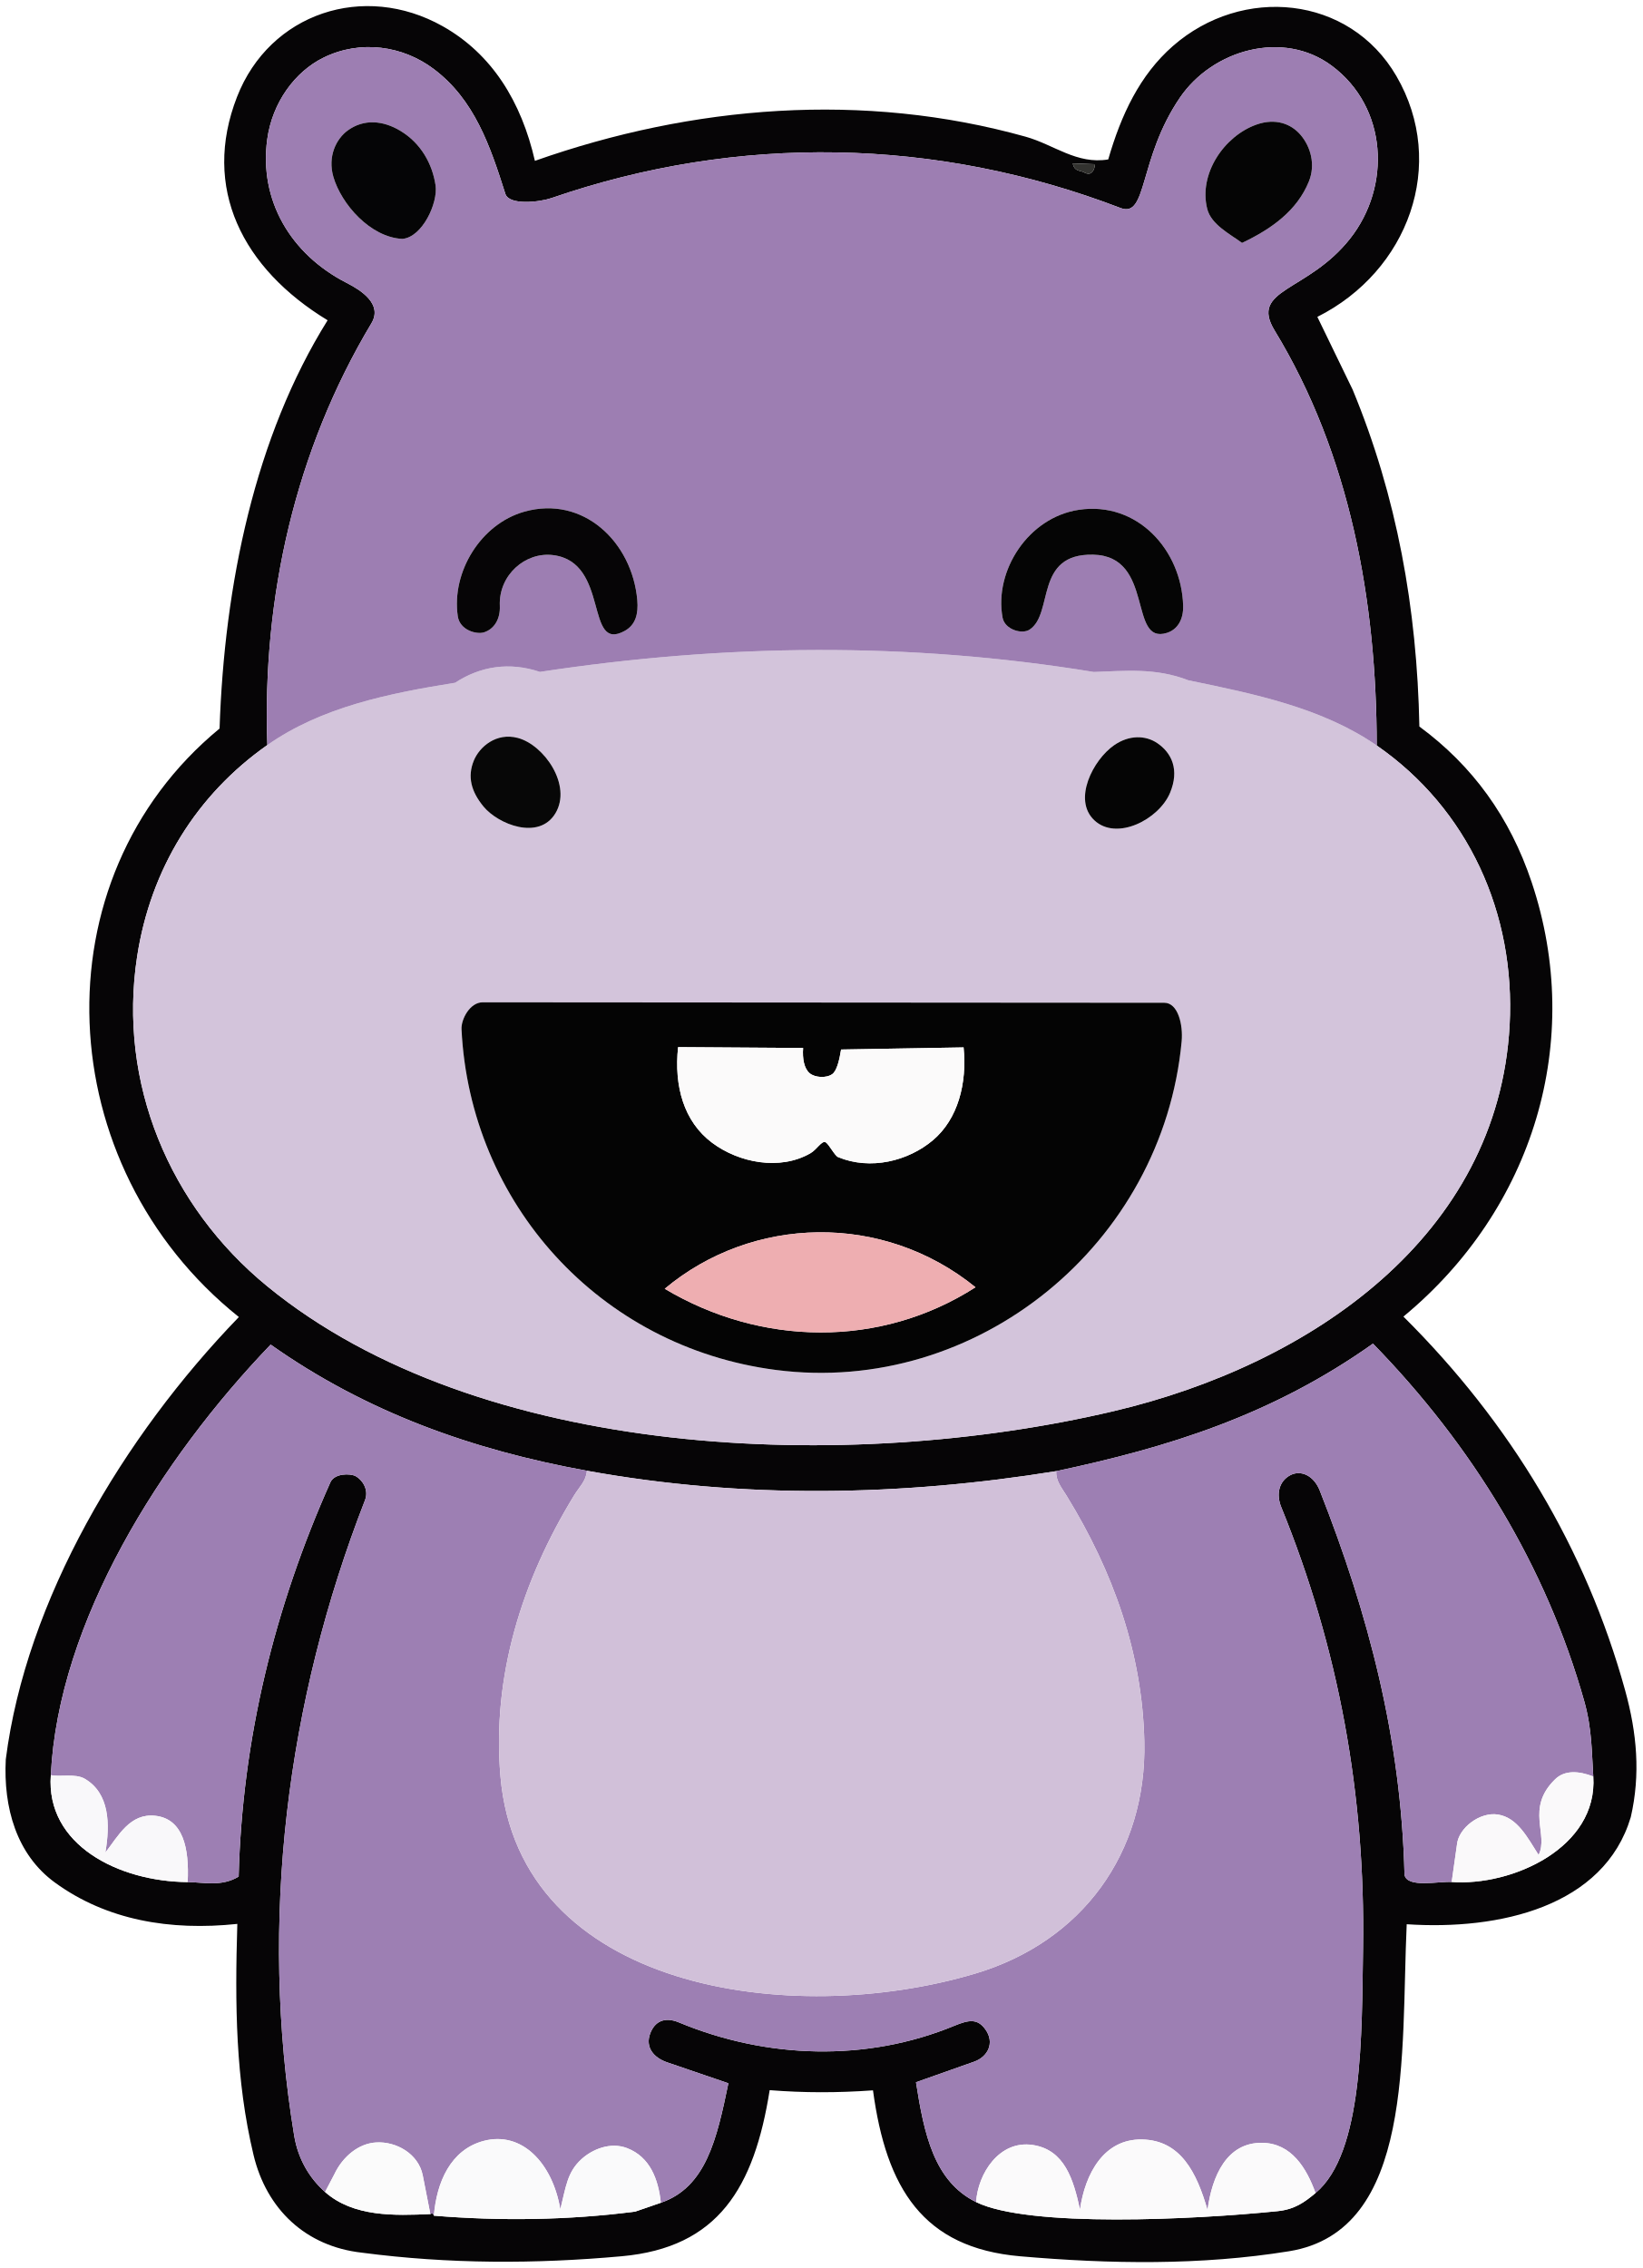
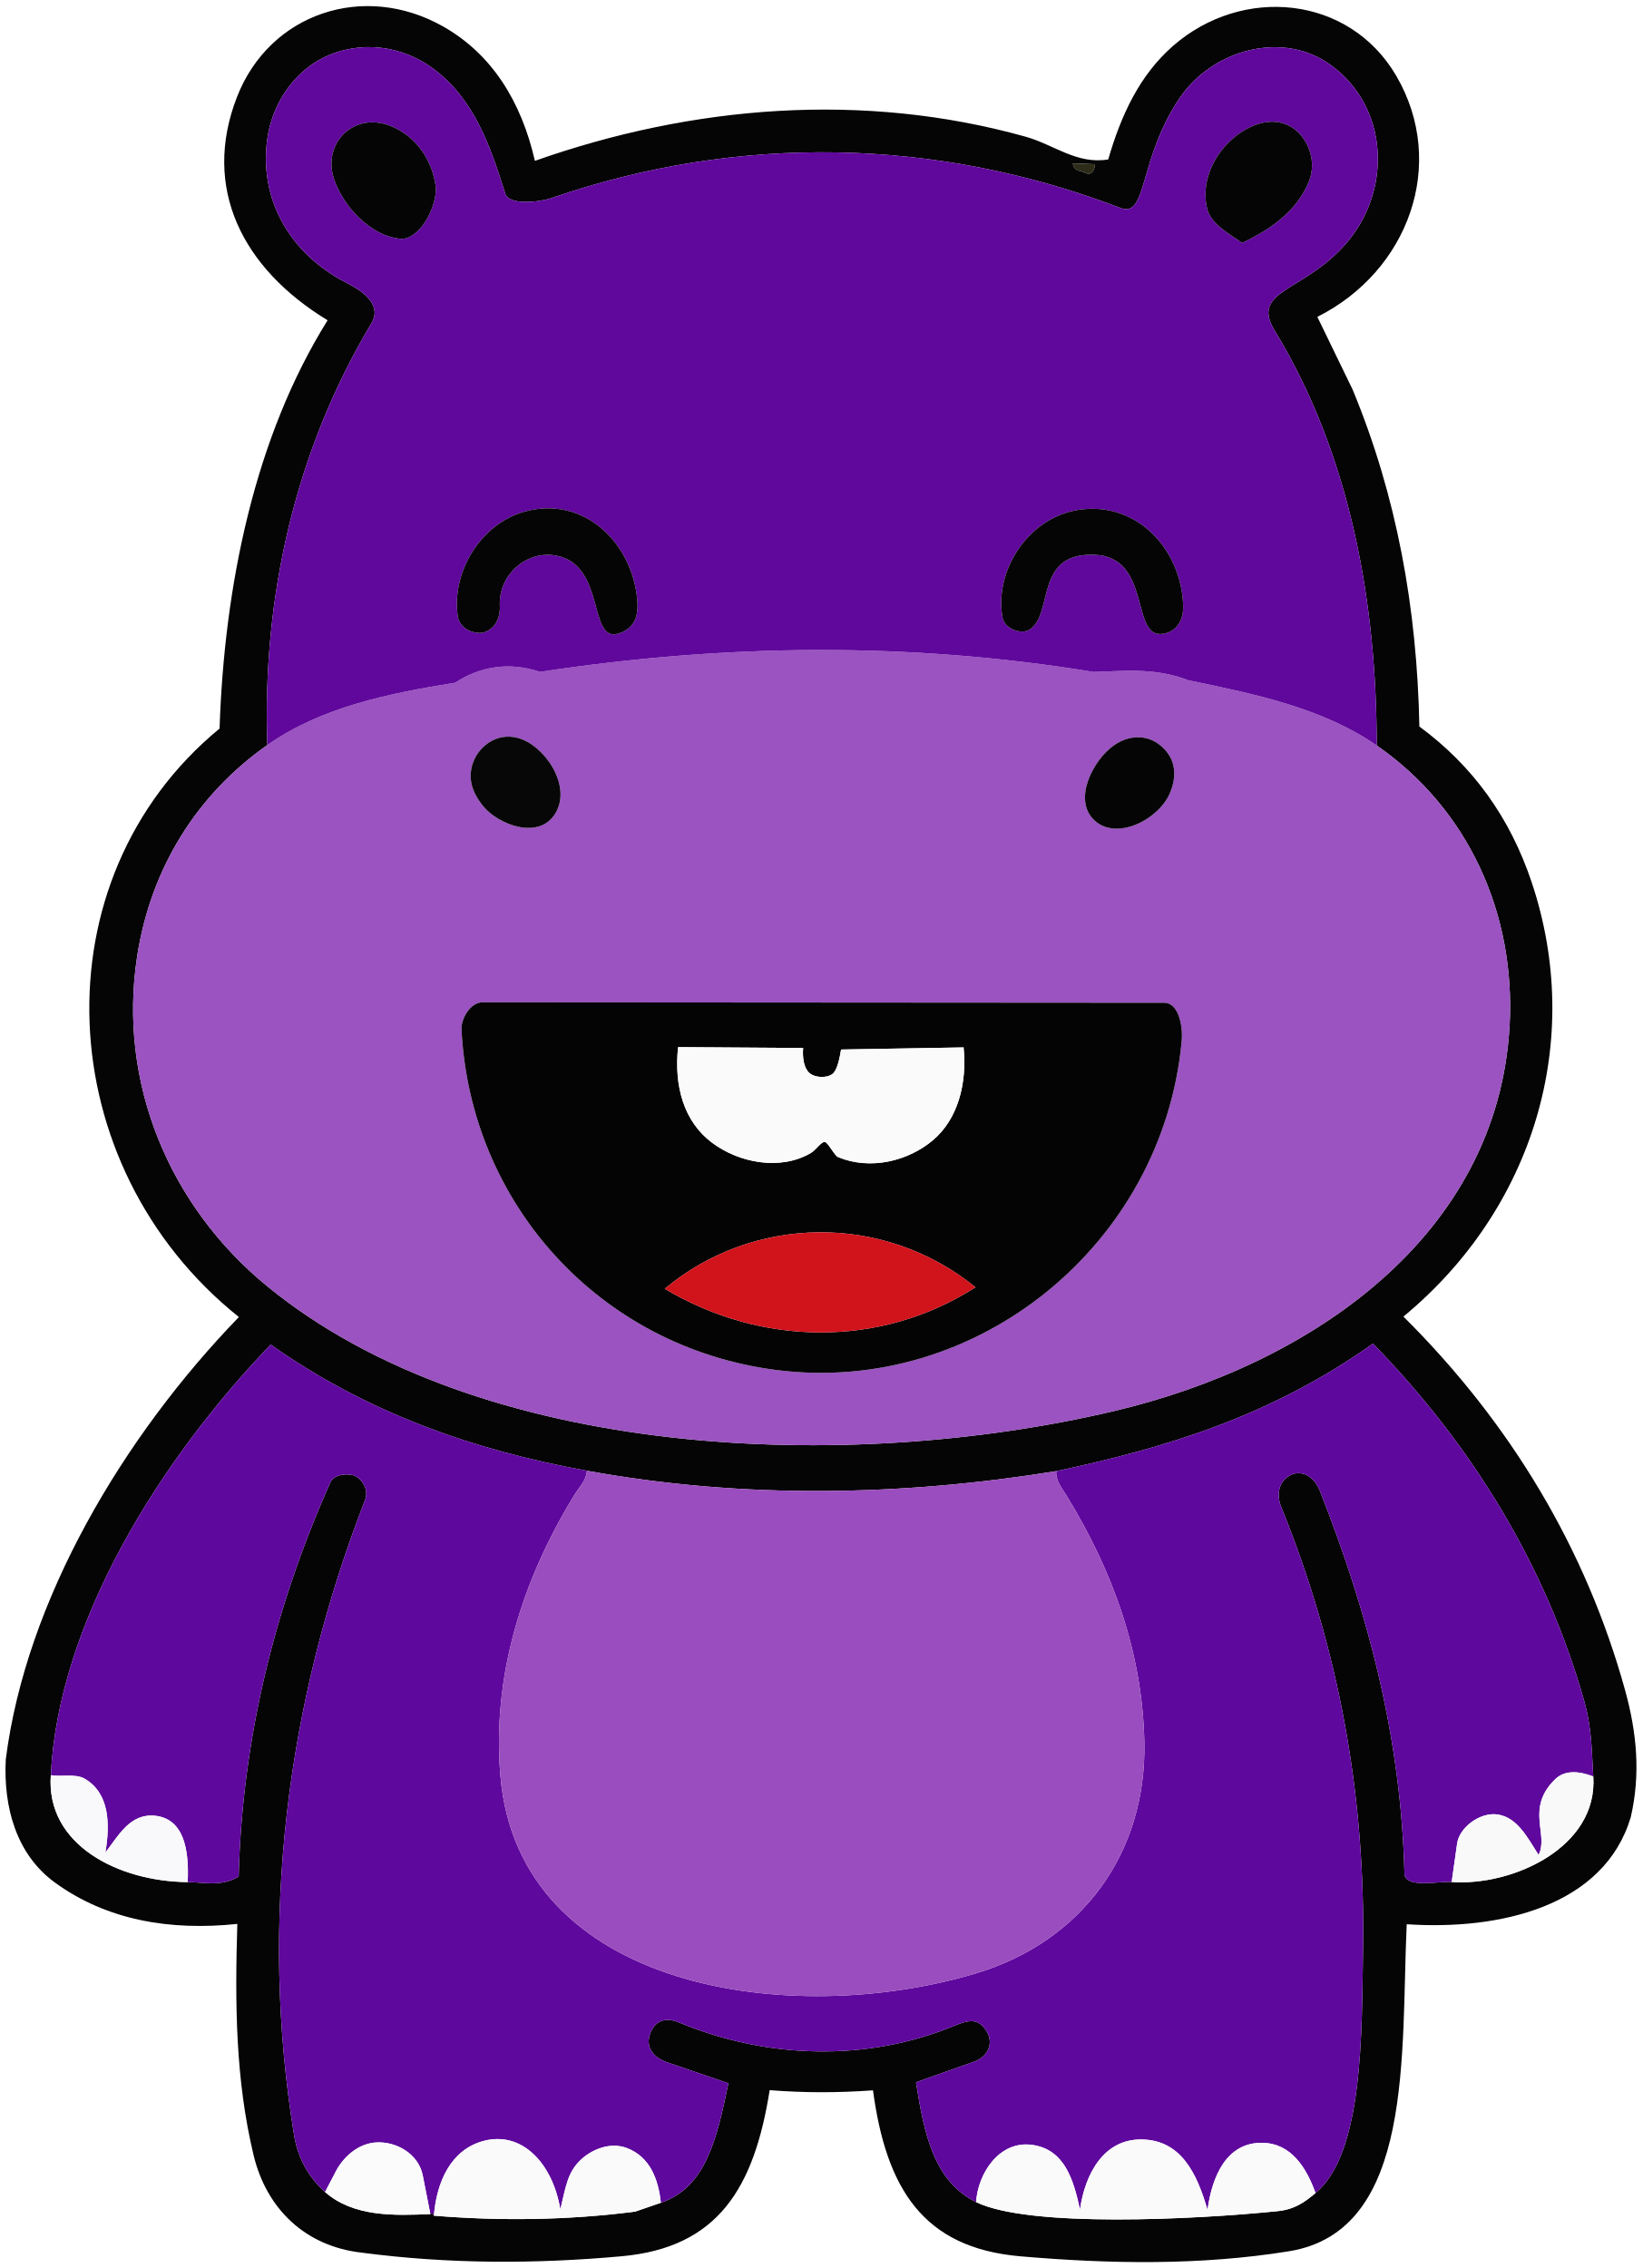
<svg xmlns="http://www.w3.org/2000/svg" viewBox="20.0 20.5 286.1 395.0" width="286" height="395">
  <path fill="#060506" d="M197.727 413.528c-16.959-1.472-23.332-11.858-25.637-28.911-6.224.443-11.98.44-18-.033-2.701 16.998-8.949 27.416-25.772 28.937-15.057 1.362-30.095 1.369-45.253-.619-9.804-1.088-16.632-7.561-18.898-17.037-3.132-13.096-3.25-26.189-2.822-40.245-11.696 1.238-22.738-.629-31.77-7.2-6.71-4.882-9.003-13.086-8.568-21.467 3.537-27.773 20.428-56.205 40.608-77.065-32.92-26.319-35.316-76.22-3.363-102.528.83-25.004 6.149-50.844 18.823-71.13-14.841-9.016-21.973-23.052-15.776-38.933 5.699-14.602 22.108-20.012 35.827-12.296 8.585 4.828 13.711 13.155 16.063 23.453 27.516-9.71 57.31-12.093 85.499-4.204 4.943 1.383 8.897 4.871 14.385 3.957 2.239-7.754 5.485-14.697 11.262-19.755 12.078-10.577 30.752-8.882 38.955 5.256 8.893 15.33 2.083 33.963-13.785 41.93l6.148 12.676c7.688 18.554 11.222 38.097 11.626 58.696 9.298 6.848 15.777 15.814 19.563 27.126 9.249 27.636.307 56.952-22.345 75.675 18.69 18.559 31.805 40.467 38.617 65.078 2.082 7.52 2.705 14.691.996 22.126-4.647 15.584-22.863 19.746-39.038 18.663-1.032 22.436 1.39 53.431-20.494 56.972-15.374 2.487-31.199 2.237-46.851.878M66.573 150.237c-12.358 8.677-20.337 21.578-22.684 36.843-3.386 22.02 5.628 43.493 22.66 57.439 37.016 30.311 101.251 32.651 147.47 21.768 34.422-8.106 67.009-30.57 68.983-67.251 1.049-19.487-7.22-37.69-23.155-48.725-.016-25.177-4.661-50.742-17.79-72.305-4.438-7.289 5.757-6.64 13.141-15.989 7.202-9.118 6.556-22.868-3.164-30.119-8.495-6.336-20.792-2.803-26.478 5.554-7.266 10.677-5.624 21.028-10.341 19.218-32.012-12.283-66.625-12.964-99.151-1.727-2.045.706-7.371 1.32-8.025-.749-2.666-8.425-5.407-16.418-12.469-21.736-5.373-4.048-12.748-5.162-19.22-1.98-4.923 2.419-8.91 7.759-9.794 14.233-1.444 10.586 4.05 20.021 13.874 25.027 2.464 1.255 6.273 3.686 4.284 7.006-13.26 22.132-19.054 47.707-18.14 73.493M210.776 49.042 206.9 48.9c.294 1.482 1.327 1.185 1.997 1.578.437.256 1.615.682 1.879-1.436M28.855 329.695c-.904 12.176 11.822 18.55 23.841 18.641 2.794.021 5.85.854 8.884-.956.61-23.978 6.261-46.913 15.97-68.675.722-1.619 3.44-1.593 4.398-1.099 1.083.56 2.375 2.306 1.647 4.174-13.67 35.069-18.503 73.392-12.344 110.732.664 4.027 2.618 7.37 5.38 9.817 4.929 4.366 12.12 4.124 18.346 3.842.215-.125.5-.175.611.283 11.646.952 23.343.797 35.063-.707l4.481-1.544c7.873-2.712 9.752-11.094 11.762-20.821l-10.649-3.639c-2.379-.813-3.864-2.631-2.974-5.02.769-2.067 2.471-2.994 4.997-1.944 15.314 6.367 32.681 6.906 47.982.593 2.596-1.071 4.065-1.287 5.451.67 1.612 2.276.437 4.722-2.003 5.585l-10.115 3.578c1.408 8.996 3.124 17.265 10.471 20.879 9.137 4.496 38.108 3.051 52.534 1.581 2.994-.305 4.709-1.578 6.601-3.156 8.375-6.985 8.04-27.882 8.276-42.57.429-26.759-4.233-52.349-14.249-76.932-.911-2.236-.417-4.514 1.583-5.566 1.828-.962 4.088.049 5.129 2.687 8.475 21.467 14.182 43.228 14.76 66.941.476 2.362 5.988 1.088 8.218 1.248 10.543.755 25.496-5.993 24.669-18.385-.27-4.047-.199-8.25-1.568-13.099-6.654-23.563-19.515-44.576-36.812-62.31-17.649 12.526-35.788 18.095-55.172 22.213-26.988 4.358-54.49 4.888-81.759-.065-19.95-3.623-38.408-10.184-55.109-21.981-19.207 19.999-36.994 48.303-38.3 75.005" />
-   <path fill="#d3c4db" d="M259.847 150.311c15.935 11.035 24.204 29.238 23.155 48.725-1.974 36.681-34.561 59.145-68.983 67.251-46.219 10.883-110.454 8.543-147.47-21.768-17.032-13.946-26.046-35.419-22.66-57.439 2.347-15.265 10.326-28.166 22.684-36.843 9.49-6.664 21.26-9.016 32.712-10.855 4.463-2.916 9.484-3.663 14.78-1.892 32.214-4.894 64.163-5.28 96.487.014 5.368-.171 10.765-.783 16.486 1.451 11.593 2.388 23.357 4.812 32.809 11.356m-143.095 11.831c2.954-4.868-1.943-11.933-6.555-13.149-3.722-.981-6.664 1.532-7.655 3.964-1.143 2.805-.455 5.385 1.7 7.999 2.55 3.091 9.629 5.933 12.51 1.186m107.083-3.571c1.684-4.02.308-6.969-2.24-8.684-2.026-1.363-4.872-1.445-7.509.387-3.622 2.517-7.25 9.469-3.444 13.061 3.887 3.668 11.254-.135 13.193-4.764m2.028 43.288c.266-2.863-.619-6.719-3.016-6.721l-118.753-.08c-2.262-.001-3.772 2.999-3.69 4.681 1.477 30.255 23.963 55.37 54.753 59.366 35.057 4.549 67.418-21.915 70.706-57.246" />
-   <path fill="#9d7fb3" d="M122.264 276.671c-.202 1.867-1.289 2.731-2.269 4.334-9.054 14.799-14.318 31.504-12.805 48.928 3.236 37.285 50.633 43.918 82.722 34.339 18.636-5.563 29.873-21.03 29.451-40.373-.336-15.427-5.413-29.629-13.525-42.843-.923-1.503-1.947-2.68-1.815-4.32 19.384-4.118 37.523-9.687 55.172-22.213 17.297 17.734 30.158 38.747 36.812 62.31 1.369 4.849 1.298 9.052 1.568 13.099-2.477-.958-4.945-1.163-6.643.487-5.226 5.078-1.061 9.666-2.887 13.179-1.92-2.993-3.64-6.458-7.044-7.029-3.167-.53-6.909 2.347-7.172 5.233l-.923 6.515c-2.23-.16-7.742 1.114-8.218-1.248-.578-23.713-6.285-45.474-14.76-66.941-1.041-2.638-3.301-3.649-5.129-2.687-2 1.052-2.494 3.33-1.583 5.566 10.016 24.583 14.678 50.173 14.249 76.932-.236 14.688.099 35.585-8.276 42.57-1.557-4.318-4.181-8.673-9.276-8.749-6.182-.093-8.751 5.764-9.544 11.702-1.881-6.538-4.689-12.162-11.415-12.286-6.633-.121-9.91 5.95-10.803 12.202-1.137-5.217-2.669-10.407-8.232-11.245-5.83-.878-9.561 4.999-9.865 9.951-7.347-3.614-9.063-11.883-10.471-20.879l10.115-3.578c2.44-.863 3.615-3.309 2.003-5.585-1.386-1.957-2.855-1.741-5.451-.67-15.301 6.313-32.668 5.774-47.982-.593-2.526-1.05-4.228-.123-4.997 1.944-.89 2.389.595 4.207 2.974 5.02l10.649 3.639c-2.01 9.727-3.889 18.109-11.762 20.821-.436-4.103-1.888-7.967-5.863-9.512-2.935-1.142-6.107.206-7.994 1.939-2.463 2.263-2.68 4.802-3.656 8.714-1.376-8.111-6.732-13.657-13.334-11.923-5.803 1.524-8.224 7.244-8.696 13.033-.113-.458-.397-.408-.612-.283l-1.338-6.797c-.765-3.705-4.593-5.886-8.113-5.68-3.046.179-5.802 2.433-7.27 5.53l-1.625 3.105c-2.762-2.447-4.716-5.79-5.38-9.817-6.159-37.34-1.325-75.663 12.344-110.732.728-1.868-.564-3.614-1.647-4.174-.958-.494-3.676-.52-4.398 1.099-9.708 21.762-15.36 44.697-15.97 68.675-3.035 1.81-6.09.977-8.884.956.295-5.947-.807-11.03-5.654-11.557-4.404-.479-6.45 3.545-8.685 6.41.834-4.903.761-10.331-3.61-12.867-1.642-.952-4.357-.265-5.892-.627 1.306-26.702 19.093-55.006 38.3-75.005 16.7 11.797 35.159 18.358 55.109 21.981" />
-   <path fill="#9d7eb2" d="M259.847 150.311c-9.452-6.544-21.216-8.968-32.809-11.356-5.721-2.234-11.118-1.622-16.486-1.451-32.324-5.294-64.273-4.908-96.487-.014-5.296-1.771-10.317-1.024-14.78 1.892-11.453 1.839-23.221 4.191-32.712 10.855-.913-25.786 4.881-51.361 18.141-73.493 1.989-3.32-1.82-5.751-4.284-7.006-9.825-5.006-15.318-14.44-13.874-25.027.883-6.474 4.871-11.814 9.794-14.234 6.472-3.181 13.847-2.067 19.22 1.98 7.062 5.32 9.803 13.312 12.469 21.737.654 2.068 5.98 1.455 8.025.749 32.526-11.237 67.139-10.556 99.151 1.727 4.717 1.81 3.075-8.54 10.341-19.218 5.686-8.357 17.983-11.89 26.478-5.554 9.72 7.25 10.366 21 3.164 30.12-7.384 9.349-17.579 8.7-13.141 15.988 13.129 21.563 17.774 47.128 17.79 72.305M90.091 62.051c3.488-.285 6.246-6.274 5.79-9.329-.555-3.723-2.53-7.328-6.116-9.49-3.043-1.834-6.37-2.113-9.175-.079-2.01 1.457-3.552 4.54-2.505 8.112 1.378 4.704 6.403 10.504 12.006 10.787m146.294.699c5.127-2.428 9.592-5.615 11.651-10.723 1.194-2.961.269-6.07-1.444-8.083-1.645-1.934-4.351-2.996-7.709-1.803-5.608 1.992-10.112 8.576-8.562 14.695.69 2.72 3.951 4.363 6.064 5.914m-107.522 67.582c1.879-1.047 2.372-2.974 2.165-5.337-.887-10.125-9.422-18.315-19.693-15.414-7.607 2.148-12.7 10.527-11.583 18.202.361 2.484 3.308 3.213 4.558 2.82 1.766-.554 2.871-2.295 2.769-4.62-.233-5.344 4.43-9.445 9.287-8.838 9.93 1.242 5.468 17.103 12.497 13.187m94.434.362c1.828-.579 2.899-2.302 2.828-4.746-.282-9.681-7.971-18.222-18.169-16.696-8.832 1.321-14.795 10.638-13.292 18.788.383 2.076 3.384 2.958 4.713 2.081 4.247-2.799.793-13.268 11.062-13.052 10.776.226 6.075 15.773 12.858 13.625" />
-   <path fill="#d1c0d9" d="M204.023 276.736c-.132 1.64.892 2.817 1.815 4.32 8.112 13.214 13.189 27.416 13.525 42.843.422 19.343-10.815 34.81-29.451 40.373-32.089 9.579-79.486 2.946-82.722-34.339-1.513-17.424 3.751-34.129 12.805-48.928.98-1.603 2.067-2.467 2.269-4.334 27.269 4.953 54.771 4.423 81.759.065" />
+   <path fill="#9a53c0" d="M259.847 150.311c15.935 11.035 24.204 29.238 23.155 48.725-1.974 36.681-34.561 59.145-68.983 67.251-46.219 10.883-110.454 8.543-147.47-21.768-17.032-13.946-26.046-35.419-22.66-57.439 2.347-15.265 10.326-28.166 22.684-36.843 9.49-6.664 21.26-9.016 32.712-10.855 4.463-2.916 9.484-3.663 14.78-1.892 32.214-4.894 64.163-5.28 96.487.014 5.368-.171 10.765-.783 16.486 1.451 11.593 2.388 23.357 4.812 32.809 11.356m-143.095 11.831c2.954-4.868-1.943-11.933-6.555-13.149-3.722-.981-6.664 1.532-7.655 3.964-1.143 2.805-.455 5.385 1.7 7.999 2.55 3.091 9.629 5.933 12.51 1.186m107.083-3.571c1.684-4.02.308-6.969-2.24-8.684-2.026-1.363-4.872-1.445-7.509.387-3.622 2.517-7.25 9.469-3.444 13.061 3.887 3.668 11.254-.135 13.193-4.764m2.028 43.288c.266-2.863-.619-6.719-3.016-6.721l-118.753-.08c-2.262-.001-3.772 2.999-3.69 4.681 1.477 30.255 23.963 55.37 54.753 59.366 35.057 4.549 67.418-21.915 70.706-57.246" />
+   <path fill="#5e089d" d="M122.264 276.671c-.202 1.867-1.289 2.731-2.269 4.334-9.054 14.799-14.318 31.504-12.805 48.928 3.236 37.285 50.633 43.918 82.722 34.339 18.636-5.563 29.873-21.03 29.451-40.373-.336-15.427-5.413-29.629-13.525-42.843-.923-1.503-1.947-2.68-1.815-4.32 19.384-4.118 37.523-9.687 55.172-22.213 17.297 17.734 30.158 38.747 36.812 62.31 1.369 4.849 1.298 9.052 1.568 13.099-2.477-.958-4.945-1.163-6.643.487-5.226 5.078-1.061 9.666-2.887 13.179-1.92-2.993-3.64-6.458-7.044-7.029-3.167-.53-6.909 2.347-7.172 5.233l-.923 6.515c-2.23-.16-7.742 1.114-8.218-1.248-.578-23.713-6.285-45.474-14.76-66.941-1.041-2.638-3.301-3.649-5.129-2.687-2 1.052-2.494 3.33-1.583 5.566 10.016 24.583 14.678 50.173 14.249 76.932-.236 14.688.099 35.585-8.276 42.57-1.557-4.318-4.181-8.673-9.276-8.749-6.182-.093-8.751 5.764-9.544 11.702-1.881-6.538-4.689-12.162-11.415-12.286-6.633-.121-9.91 5.95-10.803 12.202-1.137-5.217-2.669-10.407-8.232-11.245-5.83-.878-9.561 4.999-9.865 9.951-7.347-3.614-9.063-11.883-10.471-20.879l10.115-3.578c2.44-.863 3.615-3.309 2.003-5.585-1.386-1.957-2.855-1.741-5.451-.67-15.301 6.313-32.668 5.774-47.982-.593-2.526-1.05-4.228-.123-4.997 1.944-.89 2.389.595 4.207 2.974 5.02l10.649 3.639c-2.01 9.727-3.889 18.109-11.762 20.821-.436-4.103-1.888-7.967-5.863-9.512-2.935-1.142-6.107.206-7.994 1.939-2.463 2.263-2.68 4.802-3.656 8.714-1.376-8.111-6.732-13.657-13.334-11.923-5.803 1.524-8.224 7.244-8.696 13.033-.113-.458-.397-.408-.612-.283l-1.338-6.797c-.765-3.705-4.593-5.886-8.113-5.68-3.046.179-5.802 2.433-7.27 5.53l-1.625 3.105c-2.762-2.447-4.716-5.79-5.38-9.817-6.159-37.34-1.325-75.663 12.344-110.732.728-1.868-.564-3.614-1.647-4.174-.958-.494-3.676-.52-4.398 1.099-9.708 21.762-15.36 44.697-15.97 68.675-3.035 1.81-6.09.977-8.884.956.295-5.947-.807-11.03-5.654-11.557-4.404-.479-6.45 3.545-8.685 6.41.834-4.903.761-10.331-3.61-12.867-1.642-.952-4.357-.265-5.892-.627 1.306-26.702 19.093-55.006 38.3-75.005 16.7 11.797 35.159 18.358 55.109 21.981" />
+   <path fill="#60089c" d="M259.847 150.311c-9.452-6.544-21.216-8.968-32.809-11.356-5.721-2.234-11.118-1.622-16.486-1.451-32.324-5.294-64.273-4.908-96.487-.014-5.296-1.771-10.317-1.024-14.78 1.892-11.453 1.839-23.221 4.191-32.712 10.855-.913-25.786 4.881-51.361 18.141-73.493 1.989-3.32-1.82-5.751-4.284-7.006-9.825-5.006-15.318-14.44-13.874-25.027.883-6.474 4.871-11.814 9.794-14.234 6.472-3.181 13.847-2.067 19.22 1.98 7.062 5.32 9.803 13.312 12.469 21.737.654 2.068 5.98 1.455 8.025.749 32.526-11.237 67.139-10.556 99.151 1.727 4.717 1.81 3.075-8.54 10.341-19.218 5.686-8.357 17.983-11.89 26.478-5.554 9.72 7.25 10.366 21 3.164 30.12-7.384 9.349-17.579 8.7-13.141 15.988 13.129 21.563 17.774 47.128 17.79 72.305M90.091 62.051c3.488-.285 6.246-6.274 5.79-9.329-.555-3.723-2.53-7.328-6.116-9.49-3.043-1.834-6.37-2.113-9.175-.079-2.01 1.457-3.552 4.54-2.505 8.112 1.378 4.704 6.403 10.504 12.006 10.787m146.294.699c5.127-2.428 9.592-5.615 11.651-10.723 1.194-2.961.269-6.07-1.444-8.083-1.645-1.934-4.351-2.996-7.709-1.803-5.608 1.992-10.112 8.576-8.562 14.695.69 2.72 3.951 4.363 6.064 5.914m-107.522 67.582c1.879-1.047 2.372-2.974 2.165-5.337-.887-10.125-9.422-18.315-19.693-15.414-7.607 2.148-12.7 10.527-11.583 18.202.361 2.484 3.308 3.213 4.558 2.82 1.766-.554 2.871-2.295 2.769-4.62-.233-5.344 4.43-9.445 9.287-8.838 9.93 1.242 5.468 17.103 12.497 13.187m94.434.362c1.828-.579 2.899-2.302 2.828-4.746-.282-9.681-7.971-18.222-18.169-16.696-8.832 1.321-14.795 10.638-13.292 18.788.383 2.076 3.384 2.958 4.713 2.081 4.247-2.799.793-13.268 11.062-13.052 10.776.226 6.075 15.773 12.858 13.625" />
+   <path fill="#9a4dbe" d="M204.023 276.736c-.132 1.64.892 2.817 1.815 4.32 8.112 13.214 13.189 27.416 13.525 42.843.422 19.343-10.815 34.81-29.451 40.373-32.089 9.579-79.486 2.946-82.722-34.339-1.513-17.424 3.751-34.129 12.805-48.928.98-1.603 2.067-2.467 2.269-4.334 27.269 4.953 54.771 4.423 81.759.065" />
  <path fill="#fbfafb" d="M249.189 402.509c-1.892 1.578-3.607 2.851-6.601 3.156-14.426 1.47-43.397 2.915-52.534-1.581.304-4.952 4.035-10.829 9.865-9.951 5.563.838 7.095 6.028 8.232 11.245.893-6.252 4.17-12.323 10.803-12.202 6.726.124 9.534 5.748 11.415 12.286.793-5.938 3.362-11.795 9.544-11.702 5.095.076 7.719 4.431 9.276 8.749" />
  <path fill="#fafafb" d="m135.132 404.203-4.481 1.544c-11.72 1.504-23.417 1.659-35.063.707.473-5.789 2.894-11.509 8.697-13.033 6.602-1.734 11.958 3.812 13.334 11.923.976-3.912 1.193-6.451 3.656-8.714 1.887-1.733 5.059-3.081 7.994-1.939 3.975 1.545 5.427 5.409 5.863 9.512" />
  <path fill="#faf9fa" d="M297.575 329.932c.827 12.392-14.126 19.14-24.669 18.385l.923-6.515c.263-2.886 4.005-5.763 7.172-5.233 3.404.571 5.124 4.036 7.044 7.029 1.826-3.513-2.339-8.101 2.887-13.179 1.698-1.65 4.166-1.445 6.643-.487" />
  <path fill="#f9f8fa" d="M52.696 348.336c-12.019-.091-24.745-6.465-23.841-18.641 1.535.362 4.25-.325 5.892.627 4.371 2.536 4.444 7.964 3.61 12.867 2.236-2.865 4.28-6.889 8.685-6.41 4.847.527 5.949 5.61 5.654 11.557" />
  <path fill="#fbfbfb" d="M94.977 406.171c-6.225.282-13.417.524-18.346-3.842l1.625-3.105c1.468-3.097 4.224-5.351 7.27-5.53 3.52-.206 7.348 1.975 8.113 5.68z" />
-   <path fill="#32322f" d="M210.776 49.042c-.264 2.118-1.442 1.692-1.879 1.436-.67-.393-1.703-.096-1.997-1.578z" />
+   <path fill="#2c2c19" d="M210.776 49.042c-.264 2.118-1.442 1.692-1.879 1.436-.67-.393-1.703-.096-1.997-1.578z" />
  <path fill="#040404" d="M225.863 201.859c-3.288 35.331-35.649 61.795-70.706 57.246-30.79-3.996-53.276-29.111-54.753-59.366-.082-1.682 1.428-4.682 3.69-4.681l118.753.08c2.397.002 3.282 3.858 3.016 6.721m-37.99 1.054-21.342.368c-.274 1.68-.708 3.686-1.527 4.277-1.072.772-3.053.602-3.942-.143-.983-.823-1.286-2.565-1.144-4.403l-21.783-.148c-.727 6.79.99 12.971 5.925 16.662 4.655 3.482 11.787 4.904 17.13 1.829 1.137-.654 2.015-2.308 2.666-1.901.581.364 1.57 2.329 2.149 2.57 5.657 2.348 12.227.681 16.514-2.93 4.394-3.701 5.979-9.954 5.354-16.181m2.075 41.787c-16.18-13.132-38.915-12.481-54.141.264 16.729 9.988 37.53 10.39 54.141-.264" />
  <path fill="#070707" d="M116.752 162.142c-2.881 4.747-9.96 1.905-12.51-1.186-2.155-2.614-2.843-5.194-1.7-7.999.991-2.432 3.933-4.945 7.655-3.964 4.612 1.216 9.509 8.281 6.555 13.149" />
  <path fill="#050505" d="M223.835 158.571c-1.939 4.629-9.306 8.432-13.193 4.764-3.806-3.592-.178-10.544 3.444-13.061 2.637-1.832 5.483-1.75 7.509-.387 2.548 1.715 3.924 4.664 2.24 8.684" />
  <path fill="#060506" d="M128.863 130.332c-7.029 3.916-2.567-11.945-12.497-13.187-4.857-.607-9.52 3.494-9.287 8.838.102 2.325-1.003 4.066-2.769 4.62-1.25.393-4.197-.336-4.558-2.82-1.116-7.675 3.976-16.054 11.583-18.202 10.271-2.901 18.806 5.289 19.693 15.414.207 2.363-.286 4.29-2.165 5.337" />
  <path fill="#050505" d="M223.297 130.694c-6.783 2.148-2.082-13.399-12.858-13.625-10.269-.216-6.815 10.253-11.062 13.052-1.329.877-4.33-.005-4.713-2.081-1.503-8.15 4.46-17.467 13.292-18.788 10.198-1.526 17.887 7.015 18.169 16.696.071 2.444-1 4.167-2.828 4.746M236.385 62.75c-2.113-1.55-5.374-3.193-6.064-5.914-1.55-6.12 2.954-12.703 8.562-14.695 3.358-1.193 6.064-.13 7.709 1.803 1.713 2.014 2.638 5.122 1.444 8.083-2.059 5.108-6.524 8.295-11.651 10.723" />
  <path fill="#050506" d="M90.091 62.052c-5.603-.283-10.628-6.083-12.006-10.787-1.047-3.572.495-6.655 2.505-8.112 2.806-2.034 6.132-1.755 9.175.08 3.585 2.161 5.561 5.766 6.117 9.49.455 3.054-2.303 9.043-5.79 9.329" />
  <path fill="#fbfafa" d="M187.873 202.913c.625 6.227-.96 12.48-5.354 16.181-4.287 3.611-10.857 5.278-16.514 2.93-.579-.241-1.568-2.206-2.149-2.57-.651-.407-1.529 1.247-2.666 1.901-5.343 3.075-12.475 1.653-17.13-1.829-4.935-3.691-6.652-9.872-5.925-16.662l21.783.148c-.142 1.838.161 3.58 1.144 4.403.889.745 2.87.915 3.942.143.819-.591 1.253-2.597 1.527-4.277z" />
-   <path fill="#eeaeb1" d="M189.948 244.7c-16.611 10.654-37.412 10.252-54.141.264 15.226-12.745 37.961-13.396 54.141-.264" />
+   <path fill="#d1131c" d="M189.948 244.7c-16.611 10.654-37.412 10.252-54.141.264 15.226-12.745 37.961-13.396 54.141-.264" />
</svg>
